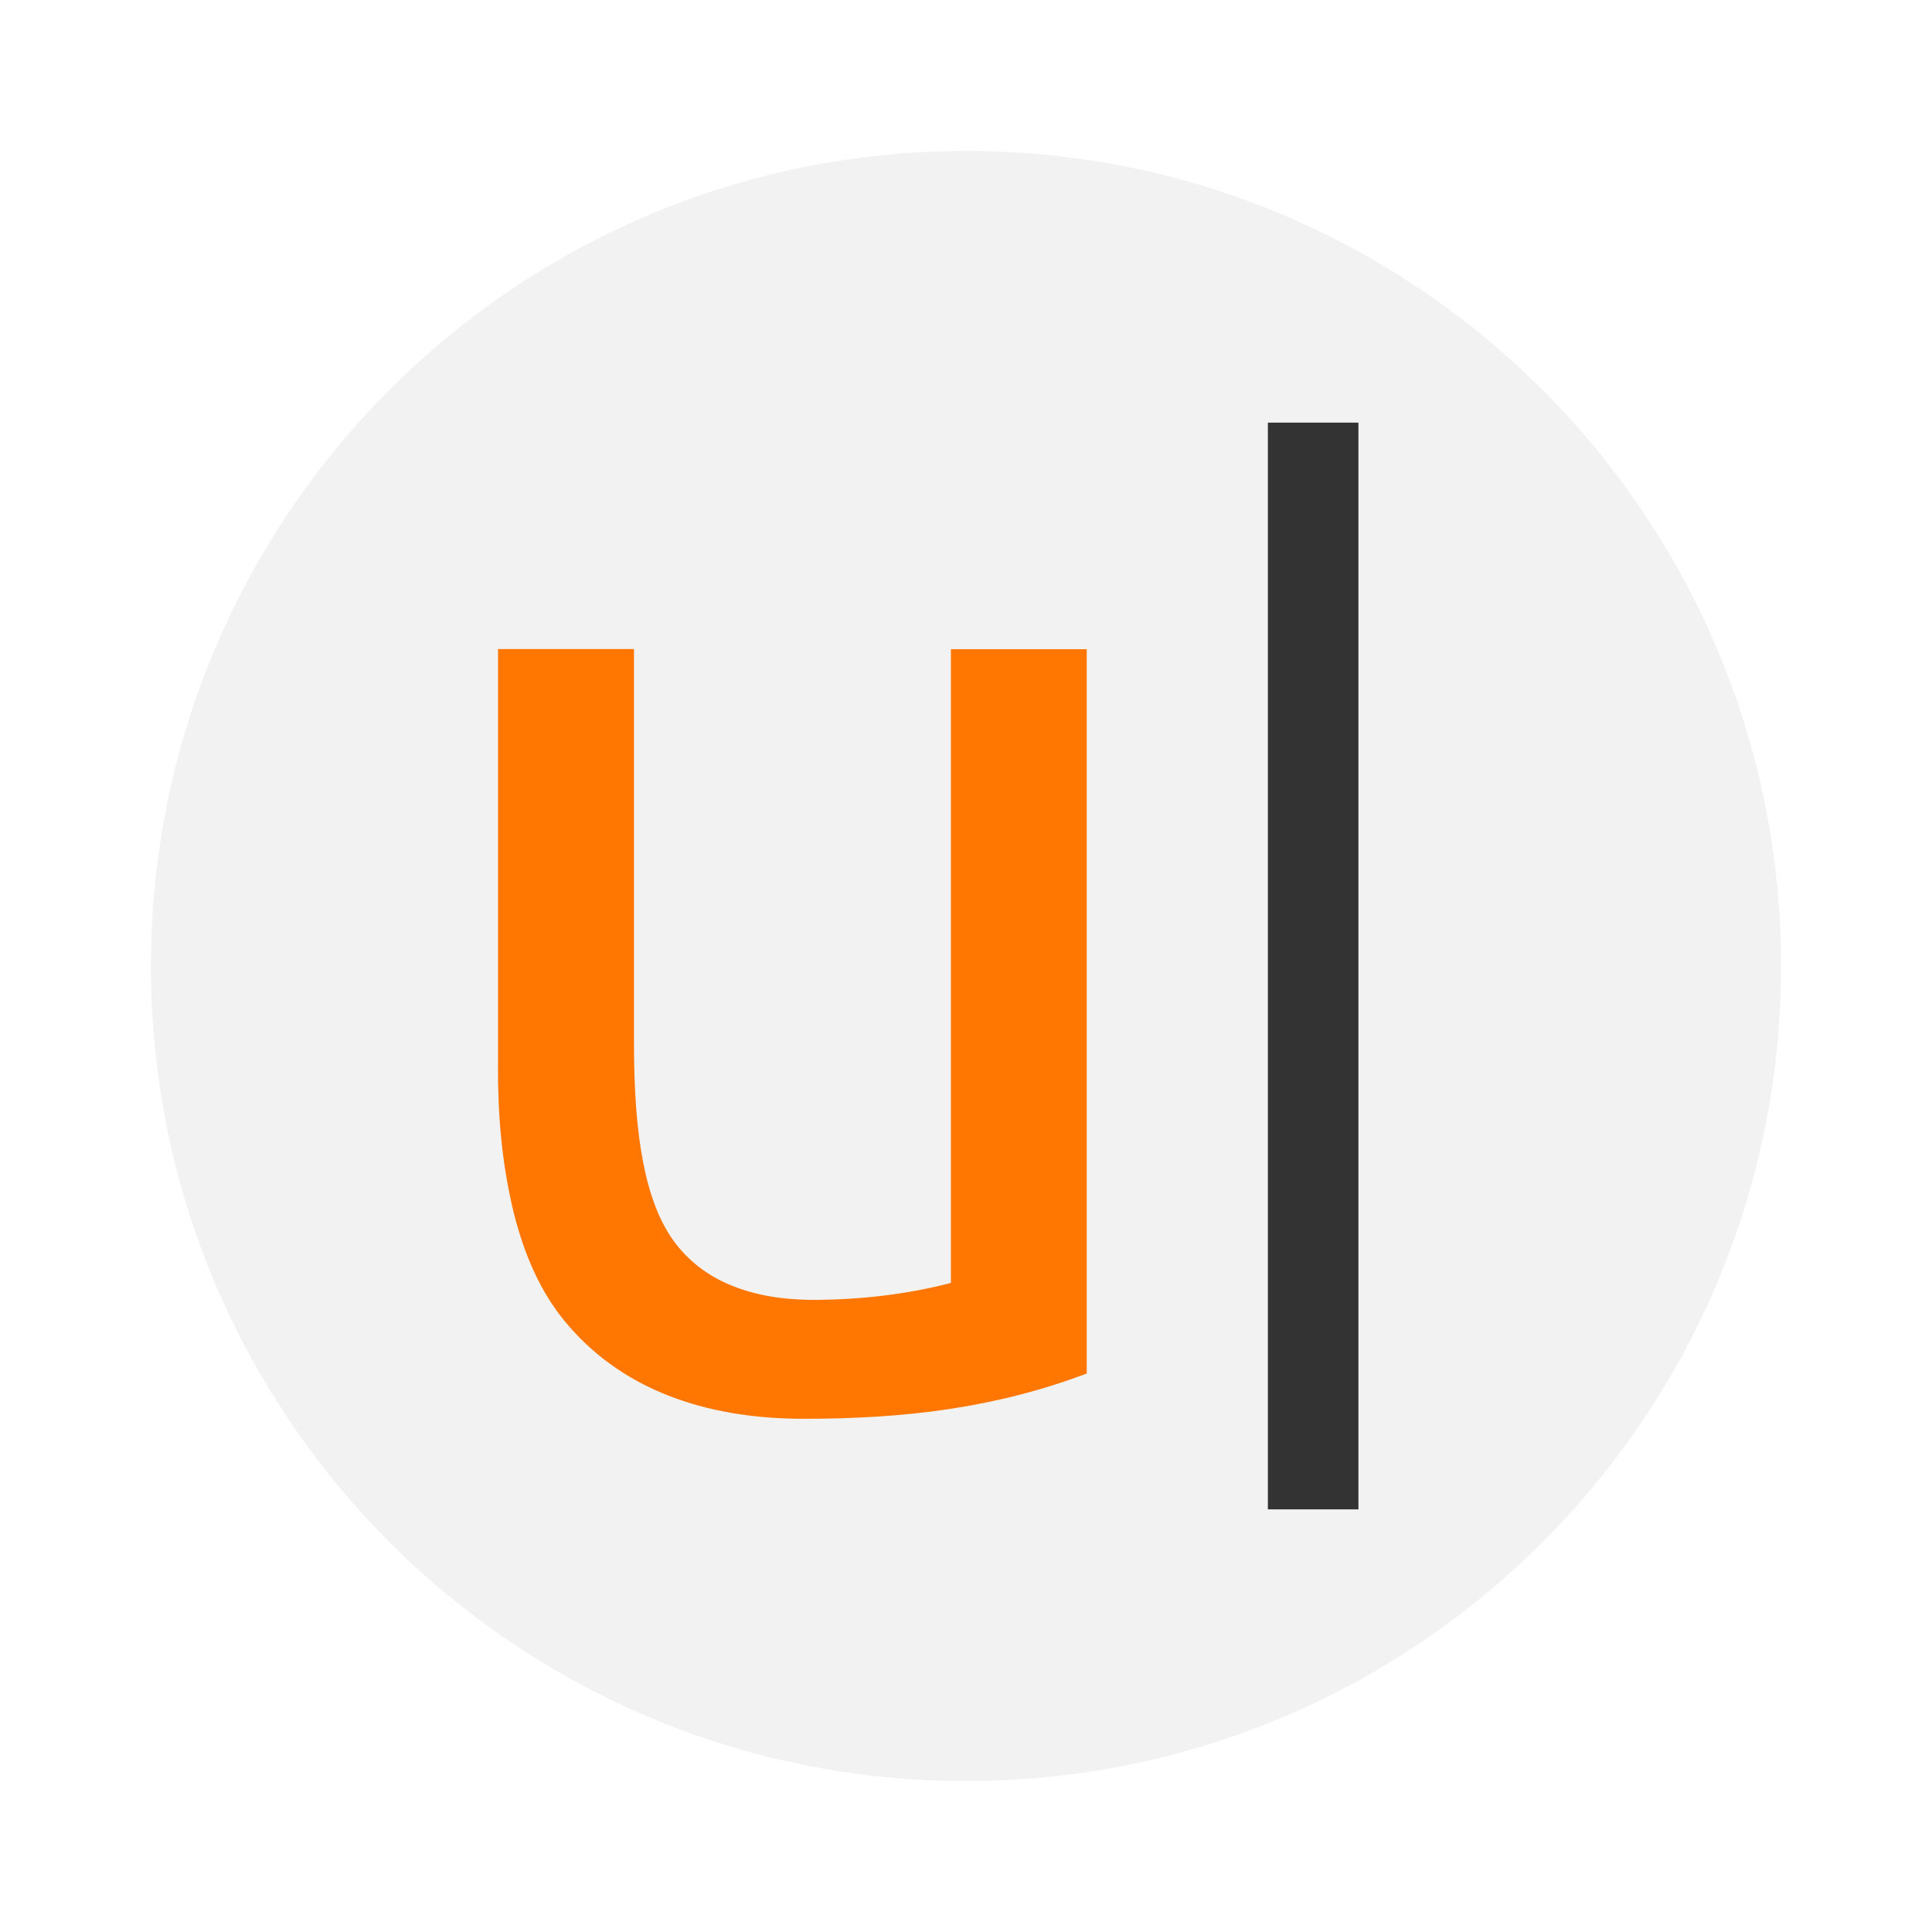
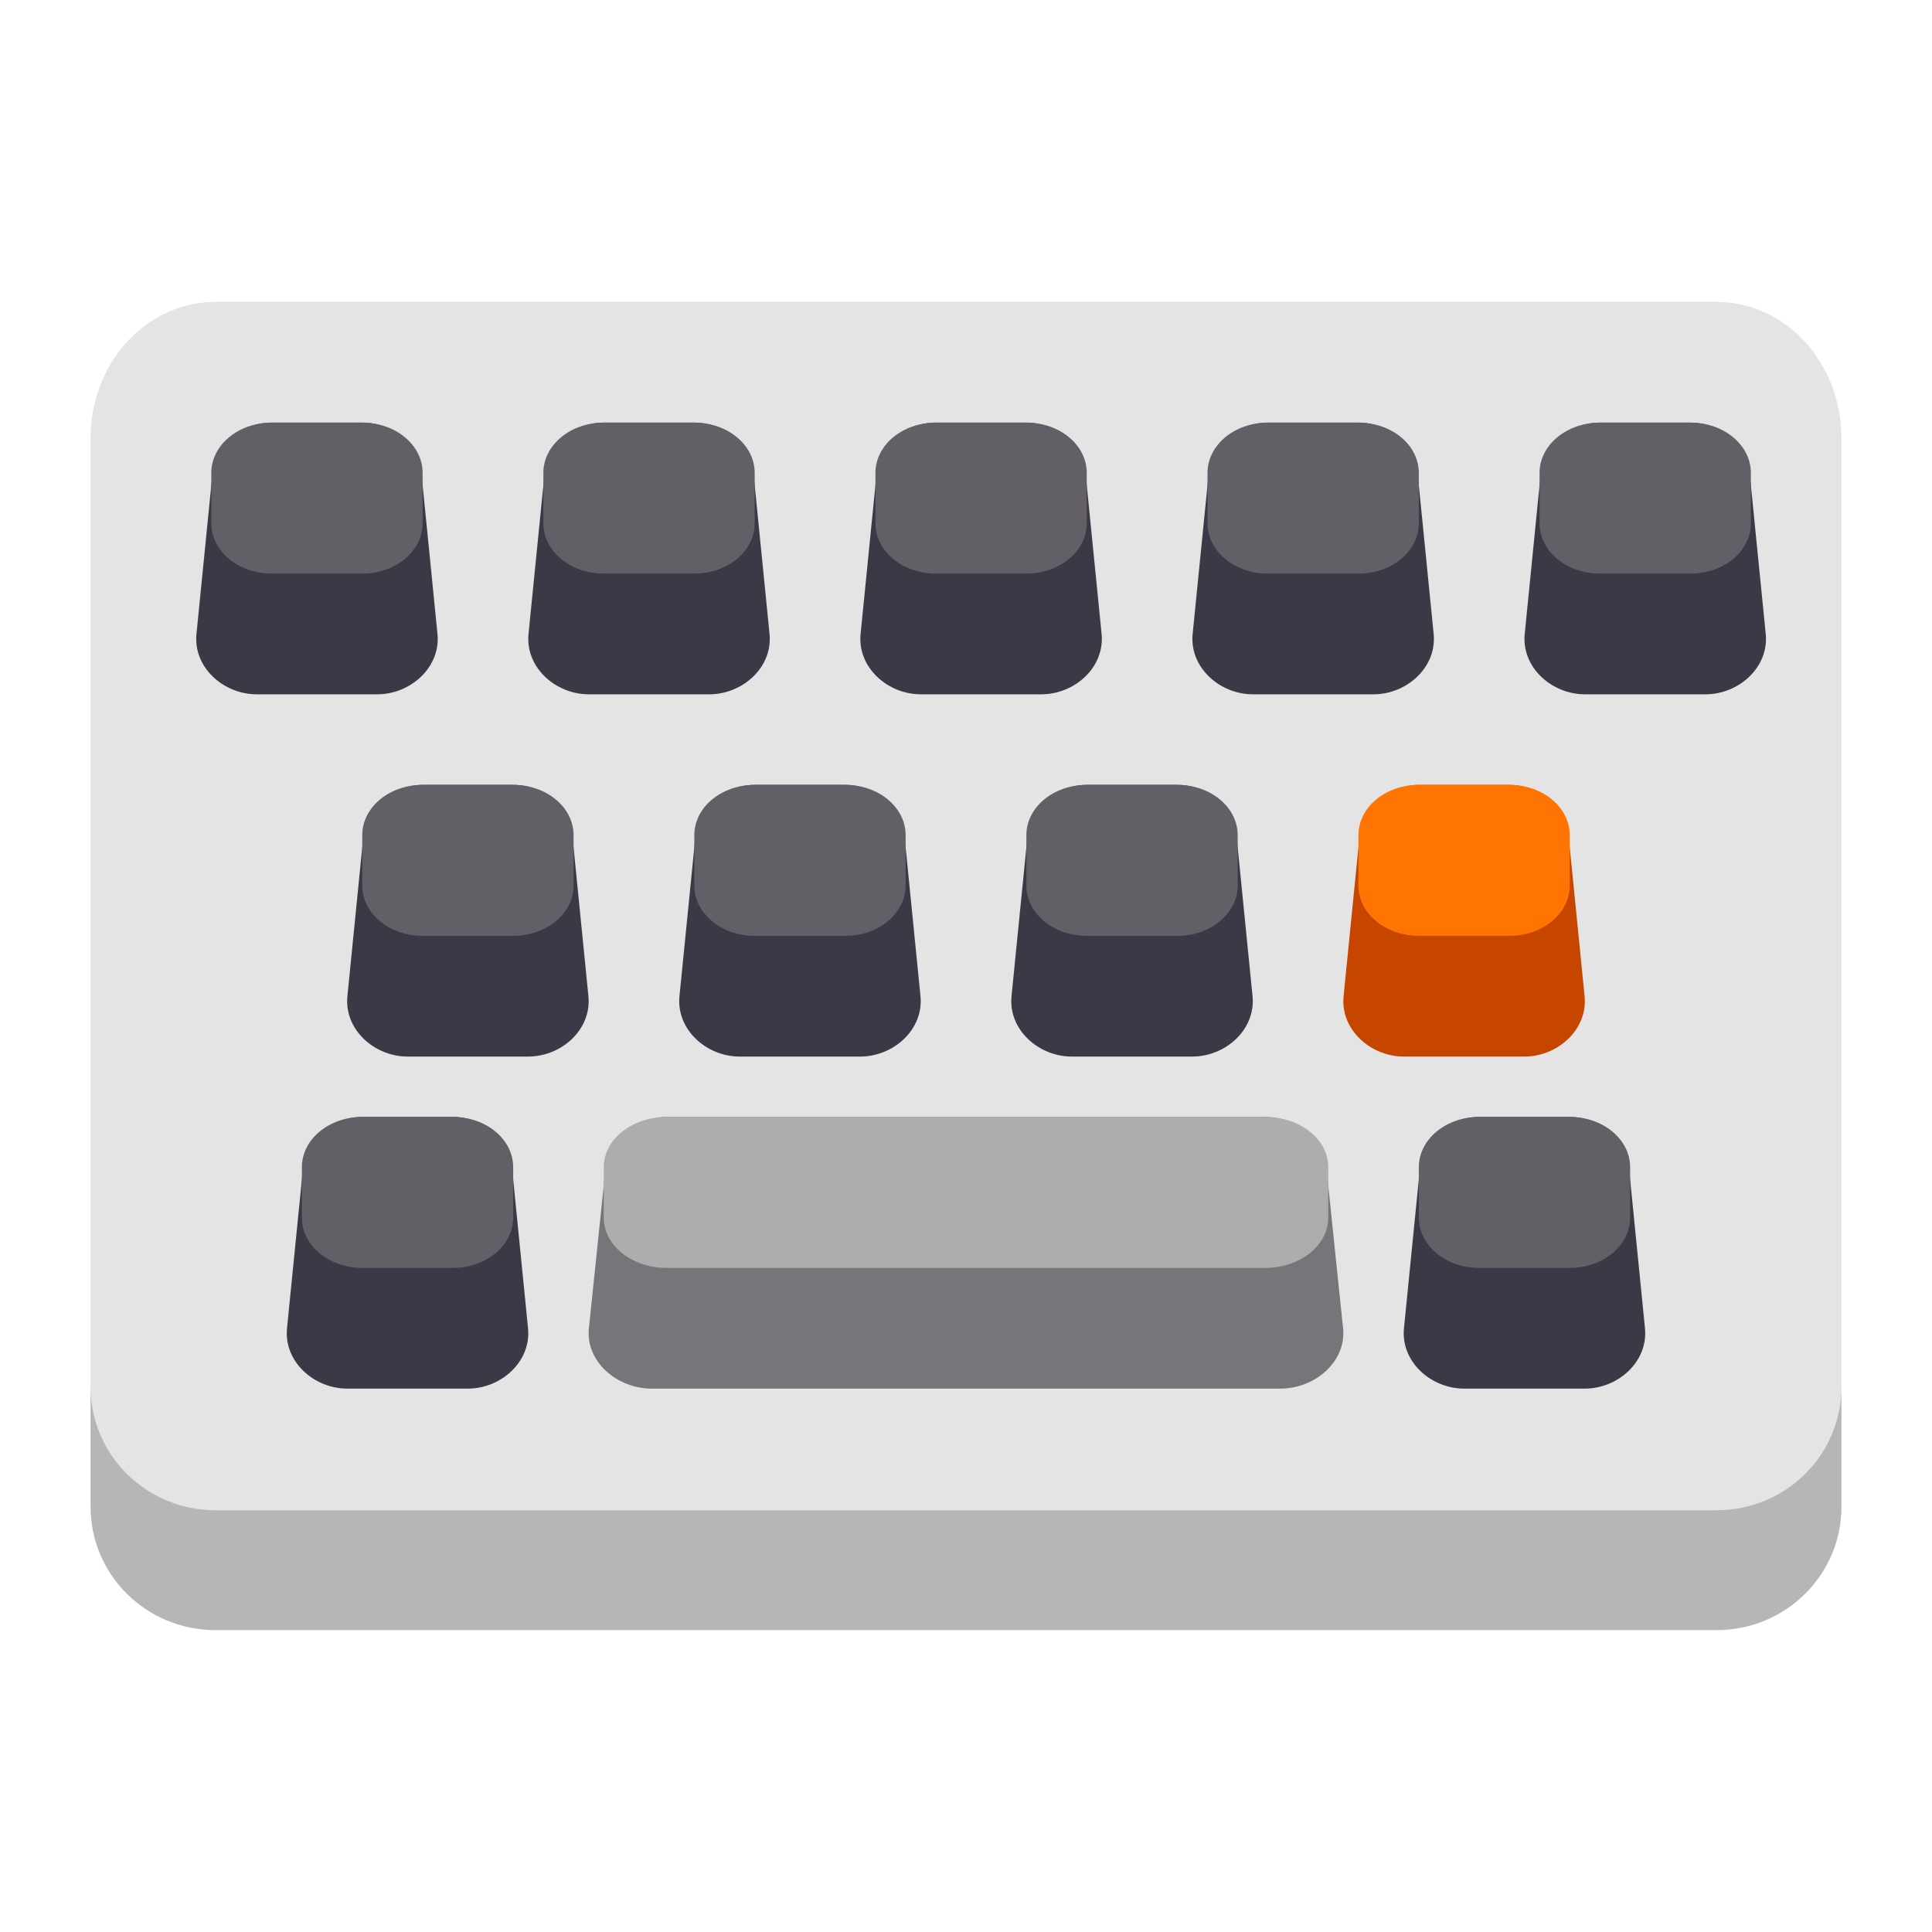
<svg xmlns="http://www.w3.org/2000/svg" width="64" height="64" version="1.1" viewBox="0 0 64 64">
-   <rect x="5" y="5" width="54" height="54" ry="27" fill="#f2f2f2" stroke-width=".91" />
-   <path d="m16.498 21.5v14.022c0 1.7 0.177 3.248 0.522 4.66 0.346 1.375 0.875 2.603 1.7 3.6 2.062 2.493 5.096 3.215 7.881 3.217 3.399 0.004 6.399-0.367 9.399-1.5v-23.994h-4.5v20.994c-1.5 0.389-3 0.547-4.423 0.561-2.233 0.021-3.821-0.655-4.77-1.966-0.944-1.311-1.306-3.489-1.306-6.528v-13.065" fill="#ff7700" stroke-width="1.5" />
-   <path d="m42 14h3v36h-3" fill="#333333" stroke-width="1.441" />
+   <path d="m7.143 10c-2.295 0-4.143 2.017-4.143 4.522v35.387c0 2.266 1.848 4.091 4.143 4.091h49.714c2.295 0 4.143-1.825 4.143-4.091v-35.387c0-2.505-1.848-4.522-4.143-4.522z" enable-background="new" fill="#e4e4e4" />
+   <path d="m9.003 14h2.994c1.106 0 1.886 0.897 1.996 2l0.499 5c0.11 1.103-0.89 2-1.996 2h-3.992c-1.106 0-2.106-0.897-1.996-2l0.499-5c0.11-1.103 0.89-2 1.996-2z" enable-background="new" fill="#3d3846" />
+   <path d="m14 15.667v1.667c0 0.923-0.892 1.667-2 1.667h-3c-1.108 0-2-0.743-2-1.667v-1.667c0-0.923 0.892-1.667 2-1.667h3c1.108 0 2 0.743 2 1.667z" enable-background="new" fill="#625f67" />
+   <path d="m22.111 37h19.778c1.153 0 1.967 0.897 2.082 2l0.52 5c0.115 1.103-0.929 2-2.082 2h-20.819c-1.153 0-2.197-0.897-2.082-2l0.52-5c0.115-1.103 0.929-2 2.082-2z" enable-background="new" fill="#76757a" />
+   <path d="m44 38.667v1.667c0 0.923-0.931 1.667-2.087 1.667h-19.826c-1.156 0-2.087-0.743-2.087-1.667v-1.667c0-0.923 0.931-1.667 2.087-1.667h19.826c1.156 0 2.087 0.743 2.087 1.667z" enable-background="new" fill="#aeadad" />
+   <path d="m47.003 26h2.994c1.106 0 1.886 0.897 1.996 2l0.499 5c0.11 1.103-0.89 2-1.996 2h-3.992c-1.106 0-2.106-0.897-1.996-2l0.499-5c0.11-1.103 0.89-2 1.996-2z" enable-background="new" fill="#c64600" />
+   <path d="m52 27.667v1.667c0 0.923-0.892 1.667-2 1.667h-3c-1.108 0-2-0.743-2-1.667v-1.667c0-0.923 0.892-1.667 2-1.667h3c1.108 0 2 0.743 2 1.667z" enable-background="new" fill="#ff7402" />
+   <path d="m12.003 37h2.994c1.106 0 1.886 0.897 1.996 2l0.499 5c0.11 1.103-0.89 2-1.996 2h-3.992c-1.106 0-2.106-0.897-1.996-2l0.499-5c0.11-1.103 0.89-2 1.996-2z" enable-background="new" fill="#3d3846" />
+   <path d="m3 45.937v3.971c0 2.266 1.847 4.092 4.143 4.092h49.715c2.295 0 4.143-1.826 4.143-4.092v-3.971c0 2.266-1.847 4.092-4.143 4.092h-49.715c-2.295 0-4.143-1.826-4.143-4.092z" enable-background="new" opacity=".2" />
+   <path d="m20.003 14h2.994c1.106 0 1.886 0.897 1.996 2l0.499 5c0.11 1.103-0.89 2-1.996 2h-3.992c-1.106 0-2.106-0.897-1.996-2l0.499-5c0.11-1.103 0.89-2 1.996-2z" enable-background="new" fill="#3d3846" />
+   <path d="m25 15.667v1.667c0 0.923-0.892 1.667-2 1.667h-3c-1.108 0-2-0.743-2-1.667v-1.667c0-0.923 0.892-1.667 2-1.667h3c1.108 0 2 0.743 2 1.667z" enable-background="new" fill="#625f67" />
+   <path d="m31.003 14h2.994c1.106 0 1.886 0.897 1.996 2l0.499 5c0.11 1.103-0.89 2-1.996 2h-3.992c-1.106 0-2.106-0.897-1.996-2l0.499-5c0.11-1.103 0.89-2 1.996-2z" enable-background="new" fill="#3d3846" />
+   <path d="m36 15.667v1.667c0 0.923-0.892 1.667-2 1.667h-3c-1.108 0-2-0.743-2-1.667v-1.667c0-0.923 0.892-1.667 2-1.667h3c1.108 0 2 0.743 2 1.667z" enable-background="new" fill="#625f67" />
+   <path d="m42.003 14h2.994c1.106 0 1.886 0.897 1.996 2l0.499 5c0.11 1.103-0.89 2-1.996 2h-3.992c-1.106 0-2.106-0.897-1.996-2l0.499-5c0.11-1.103 0.89-2 1.996-2z" enable-background="new" fill="#3d3846" />
+   <path d="m47 15.667v1.667c0 0.923-0.892 1.667-2 1.667h-3c-1.108 0-2-0.743-2-1.667v-1.667c0-0.923 0.892-1.667 2-1.667h3c1.108 0 2 0.743 2 1.667z" enable-background="new" fill="#625f67" />
+   <path d="m53.003 14h2.994c1.106 0 1.886 0.897 1.996 2l0.499 5c0.11 1.103-0.89 2-1.996 2h-3.992c-1.106 0-2.106-0.897-1.996-2l0.499-5c0.11-1.103 0.89-2 1.996-2z" enable-background="new" fill="#3d3846" />
+   <path d="m58 15.667v1.667c0 0.923-0.892 1.667-2 1.667h-3c-1.108 0-2-0.743-2-1.667v-1.667c0-0.923 0.892-1.667 2-1.667h3c1.108 0 2 0.743 2 1.667z" enable-background="new" fill="#625f67" />
+   <path d="m14.003 26h2.994c1.106 0 1.886 0.897 1.996 2l0.499 5c0.11 1.103-0.89 2-1.996 2h-3.992c-1.106 0-2.106-0.897-1.996-2l0.499-5c0.11-1.103 0.89-2 1.996-2z" enable-background="new" fill="#3d3846" />
+   <path d="m19 27.667v1.667c0 0.923-0.892 1.667-2 1.667h-3c-1.108 0-2-0.743-2-1.667v-1.667c0-0.923 0.892-1.667 2-1.667h3c1.108 0 2 0.743 2 1.667z" enable-background="new" fill="#625f67" />
+   <path d="m25.003 26h2.994c1.106 0 1.886 0.897 1.996 2l0.499 5c0.11 1.103-0.89 2-1.996 2h-3.992c-1.106 0-2.106-0.897-1.996-2l0.499-5c0.11-1.103 0.89-2 1.996-2z" enable-background="new" fill="#3d3846" />
+   <path d="m30 27.667v1.667c0 0.923-0.892 1.667-2 1.667h-3c-1.108 0-2-0.743-2-1.667v-1.667c0-0.923 0.892-1.667 2-1.667h3c1.108 0 2 0.743 2 1.667z" enable-background="new" fill="#625f67" />
+   <path d="m36.003 26h2.994c1.106 0 1.886 0.897 1.996 2l0.499 5c0.11 1.103-0.89 2-1.996 2h-3.992c-1.106 0-2.106-0.897-1.996-2l0.499-5c0.11-1.103 0.89-2 1.996-2z" enable-background="new" fill="#3d3846" />
+   <path d="m41 27.667v1.667c0 0.923-0.892 1.667-2 1.667h-3c-1.108 0-2-0.743-2-1.667v-1.667c0-0.923 0.892-1.667 2-1.667h3c1.108 0 2 0.743 2 1.667z" enable-background="new" fill="#625f67" />
+   <path d="m17 38.667v1.667c0 0.923-0.892 1.667-2 1.667h-3c-1.108 0-2-0.743-2-1.667v-1.667c0-0.923 0.892-1.667 2-1.667h3c1.108 0 2 0.743 2 1.667z" enable-background="new" fill="#625f67" />
+   <path d="m49.003 37h2.994c1.106 0 1.886 0.897 1.996 2l0.499 5c0.11 1.103-0.89 2-1.996 2h-3.992c-1.106 0-2.106-0.897-1.996-2l0.499-5c0.11-1.103 0.89-2 1.996-2z" enable-background="new" fill="#3d3846" />
+   <path d="m54 38.667v1.667c0 0.923-0.892 1.667-2 1.667h-3c-1.108 0-2-0.743-2-1.667v-1.667c0-0.923 0.892-1.667 2-1.667h3c1.108 0 2 0.743 2 1.667z" enable-background="new" fill="#625f67" />
</svg>
